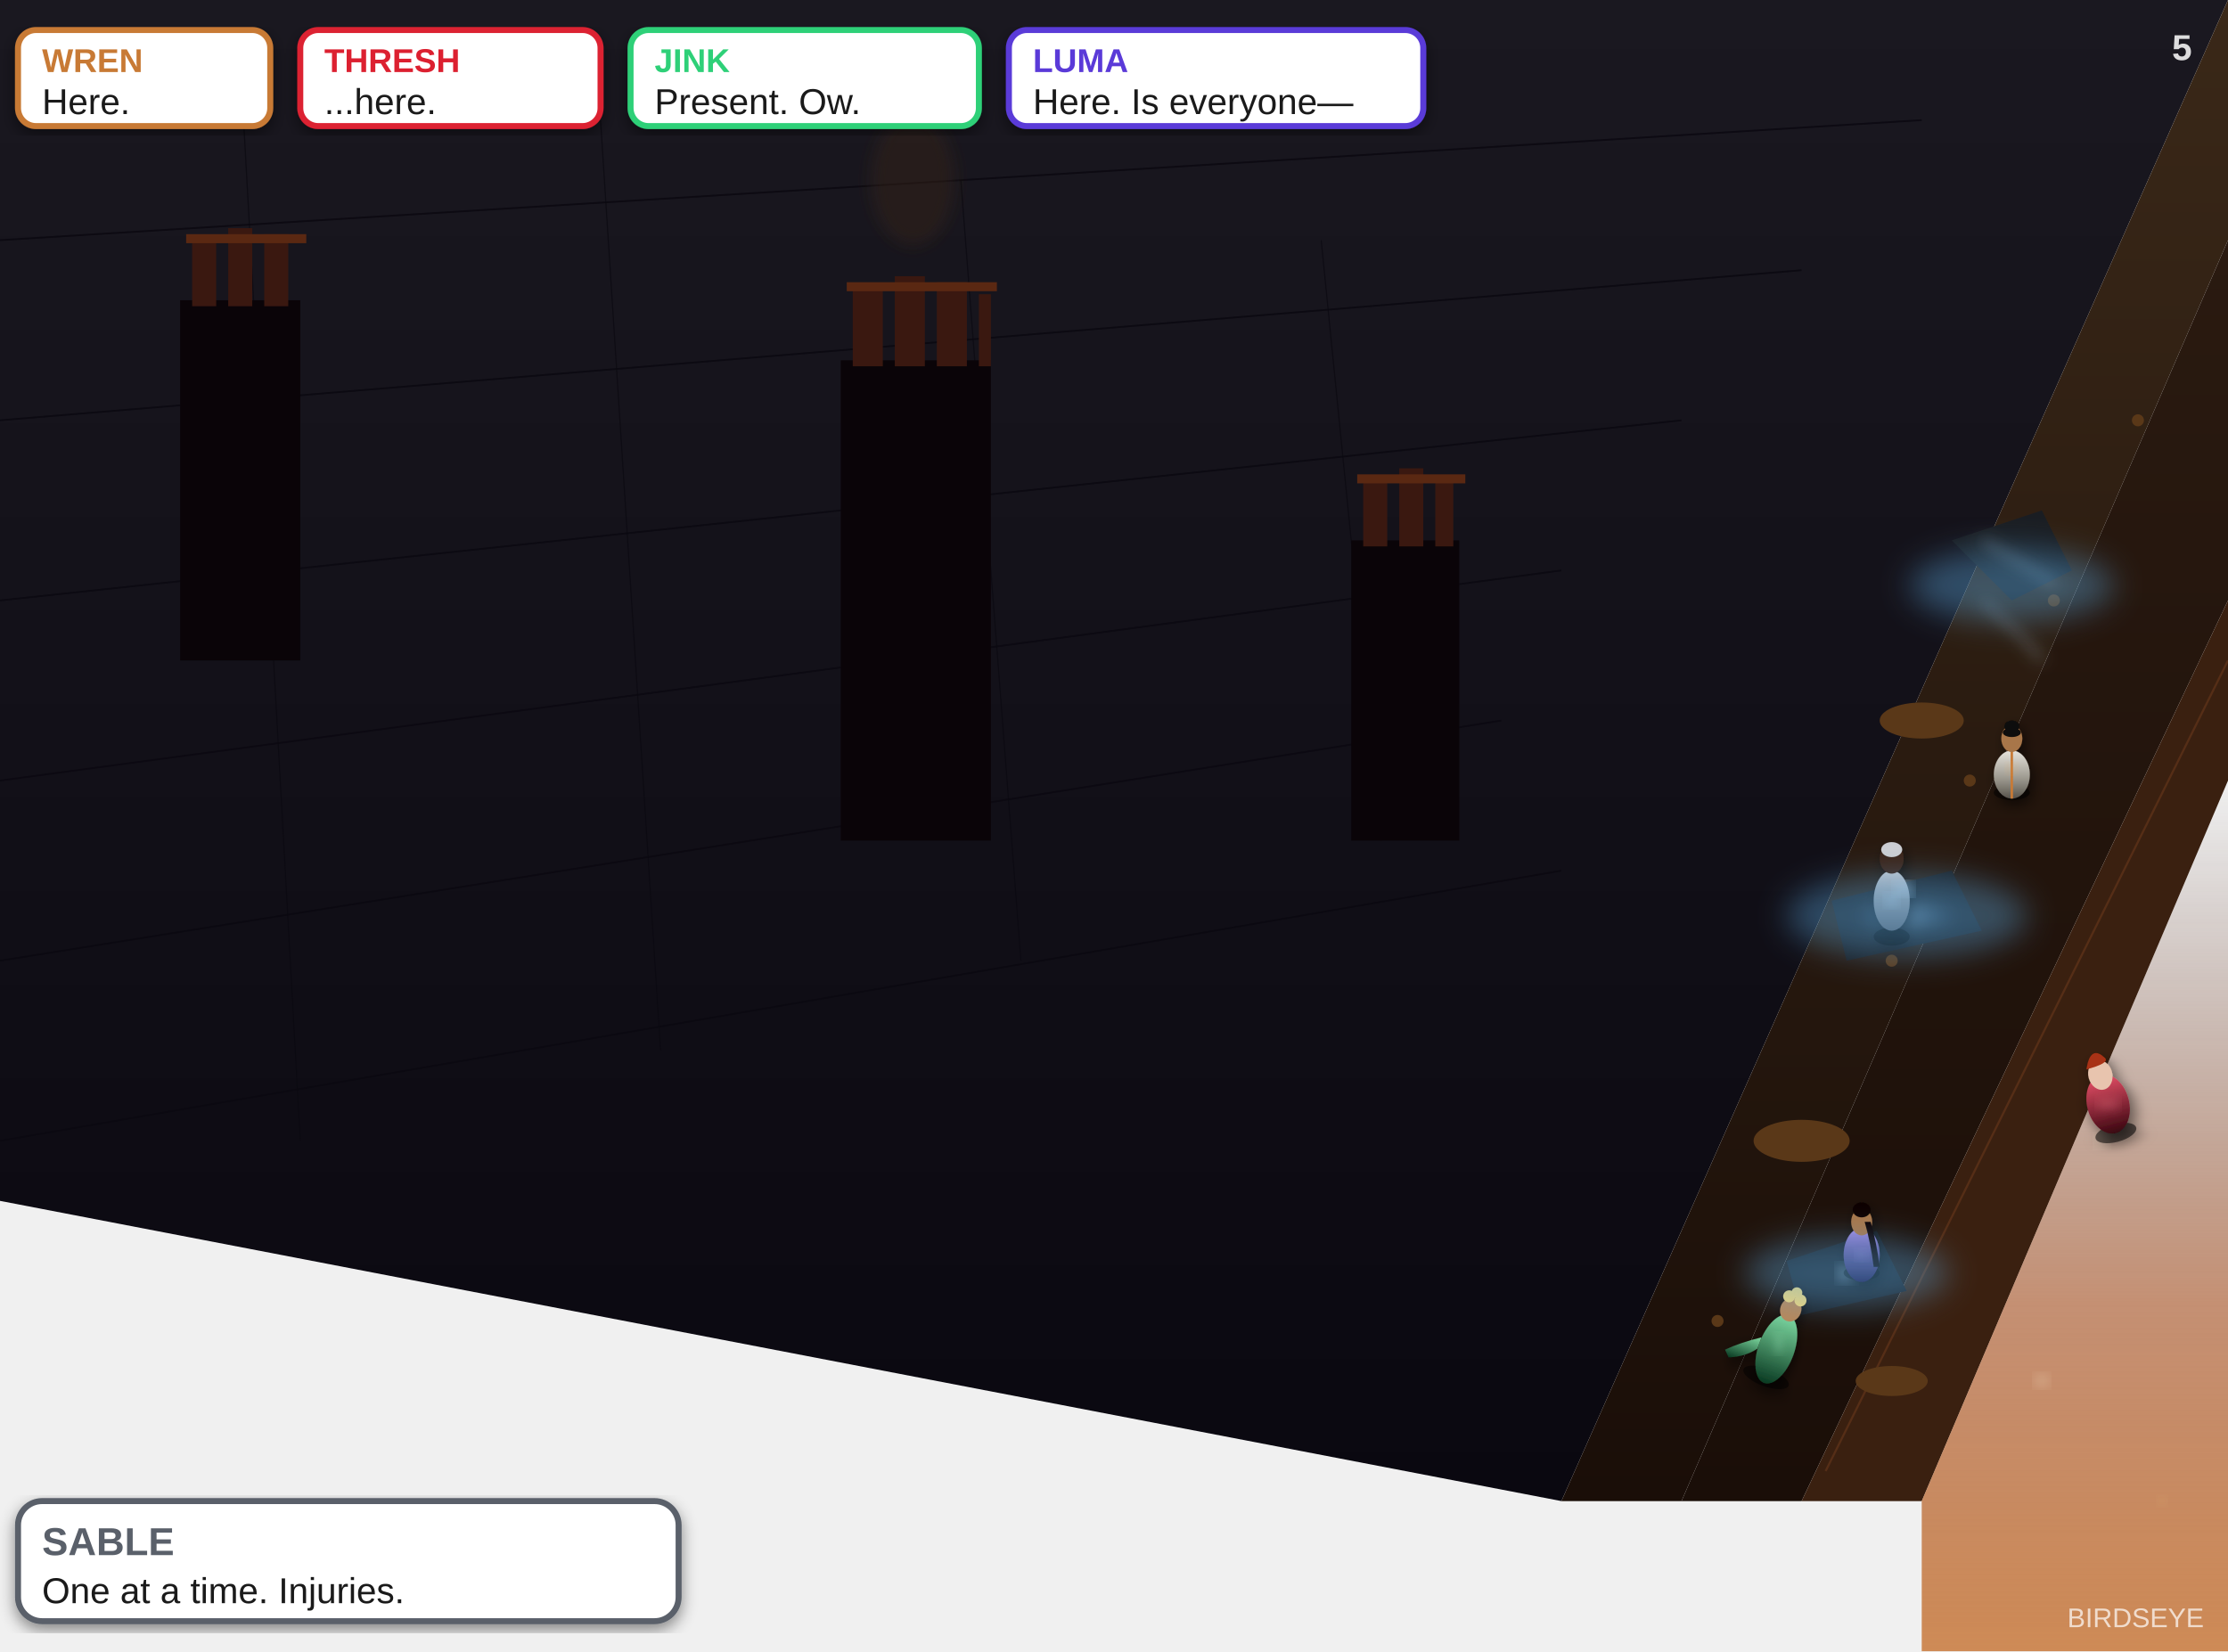
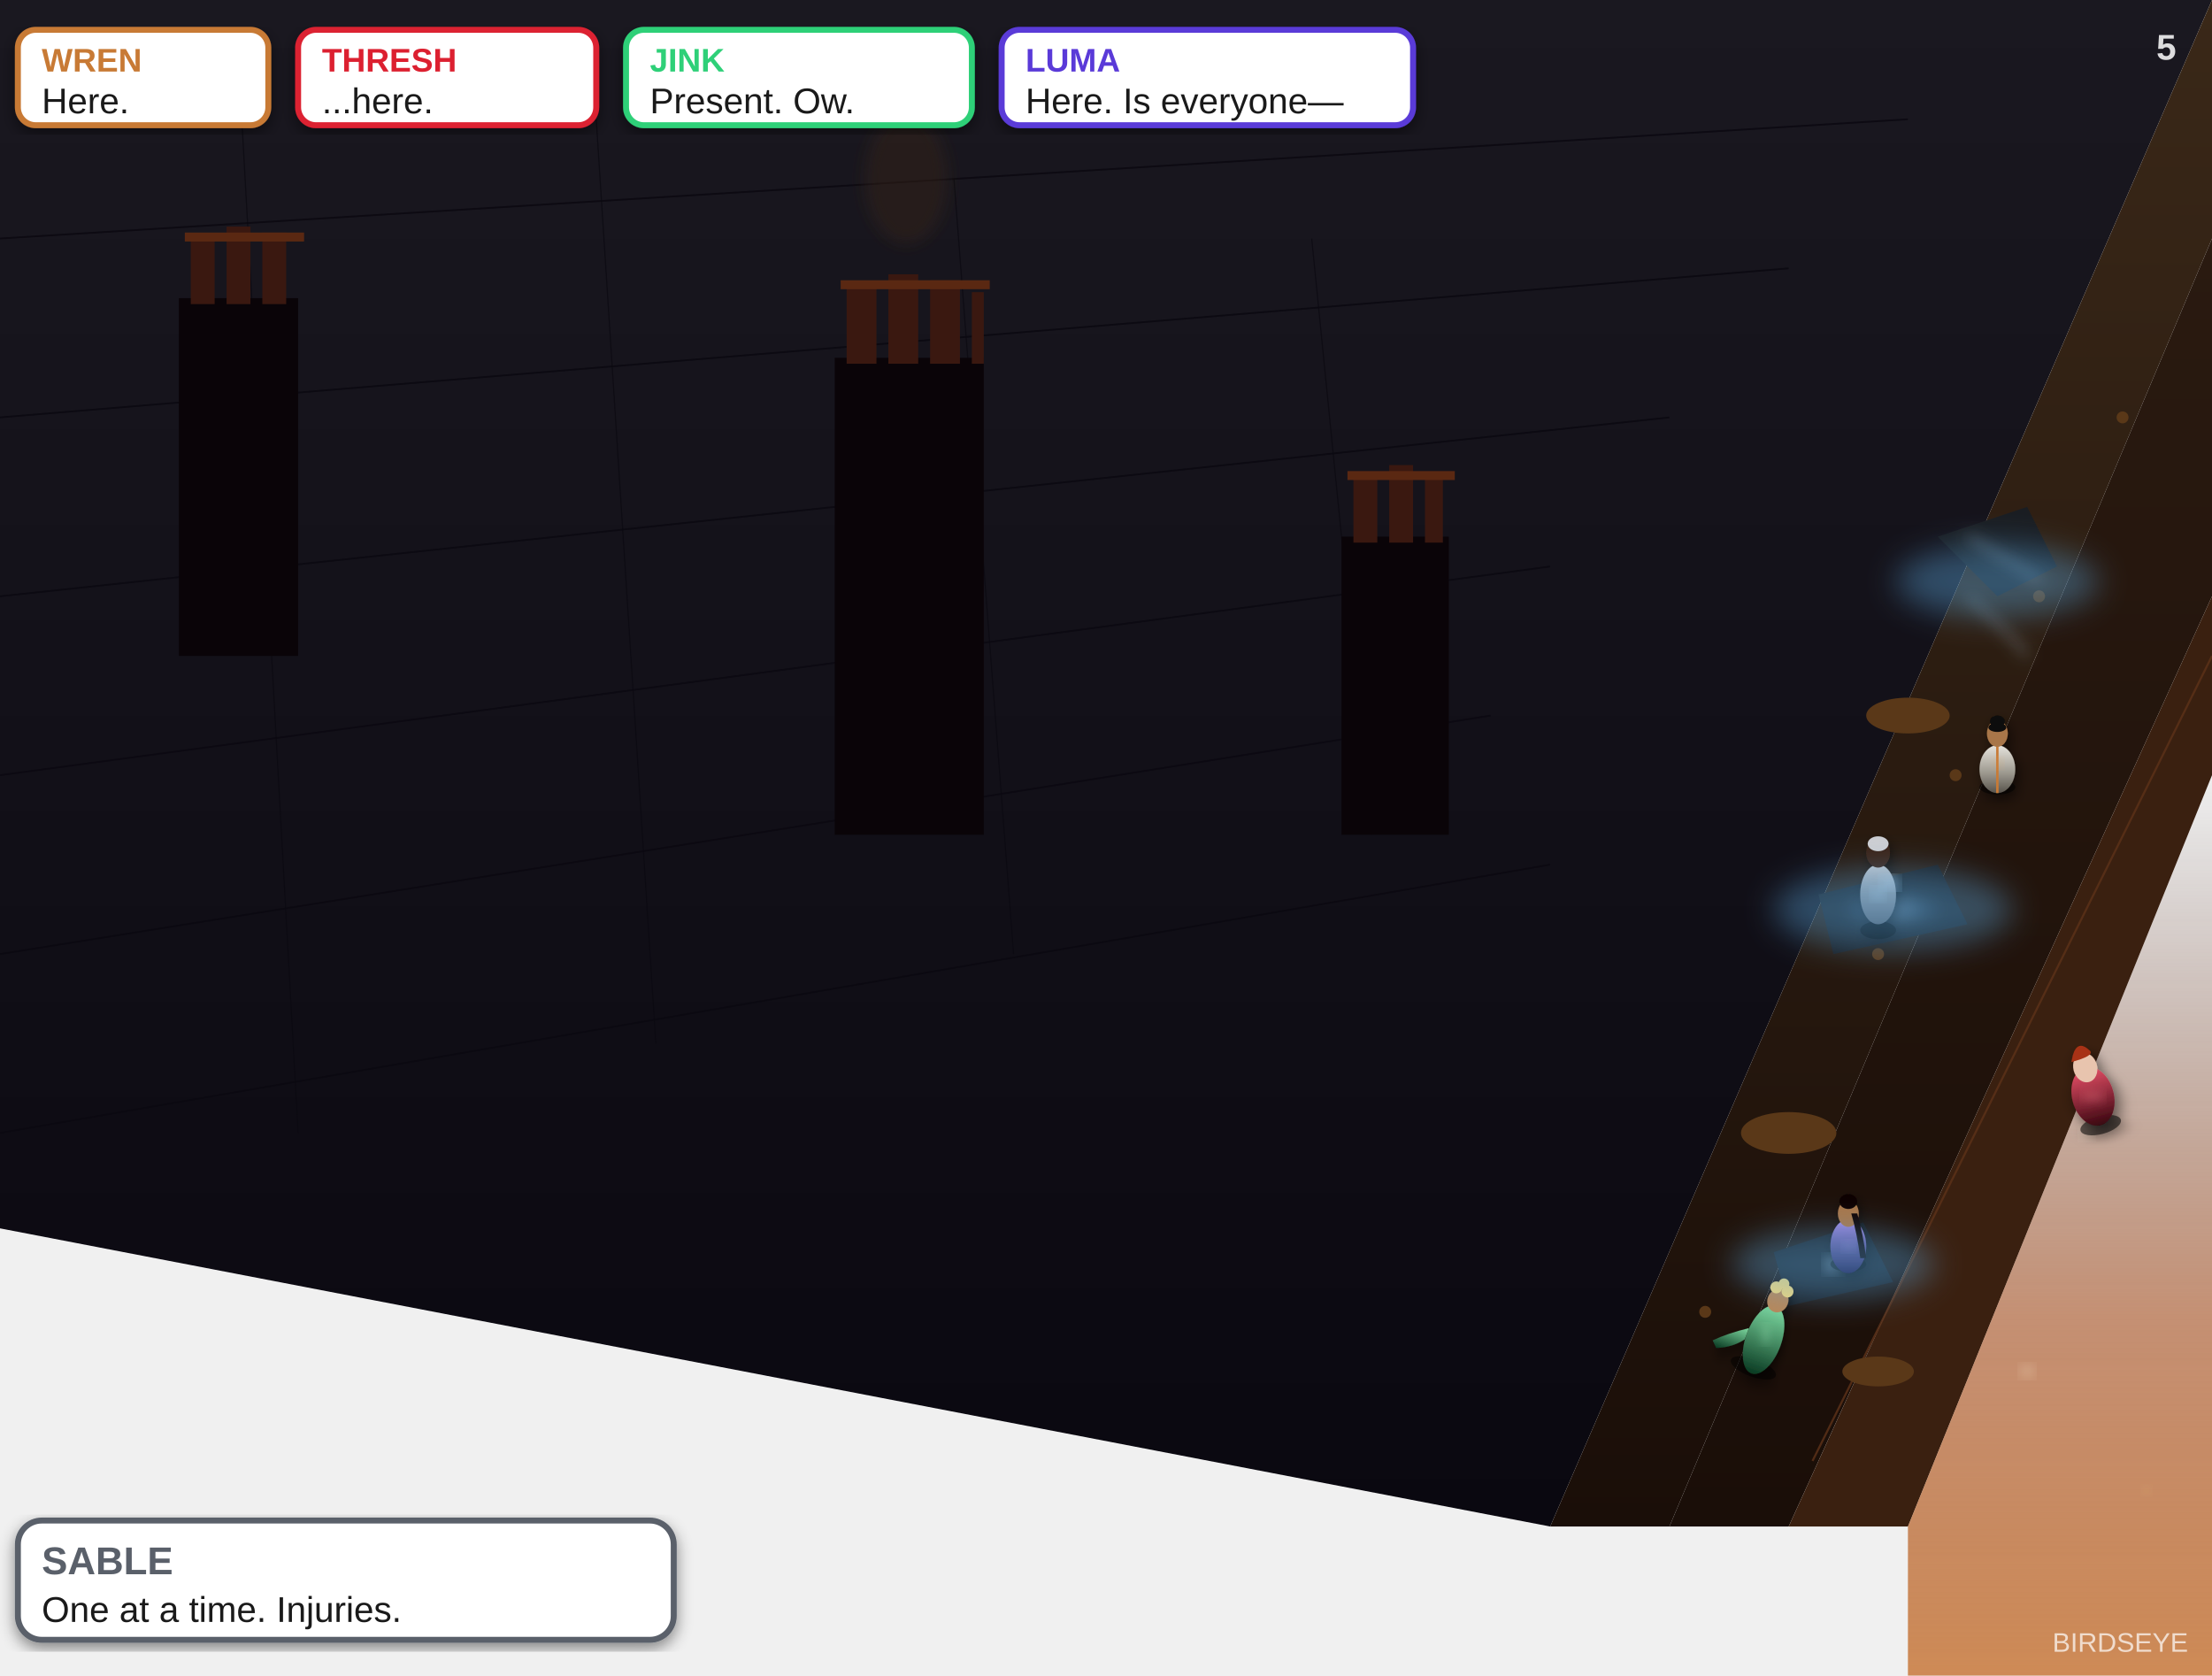
- <svg xmlns="http://www.w3.org/2000/svg" viewBox="0 0 742 550" width="742" height="550">
+ <svg xmlns="http://www.w3.org/2000/svg" viewBox="0 0 742 562" width="742" height="562">
  <defs>
    <linearGradient id="p7p5slate" x1="0%" y1="0%" x2="0%" y2="100%">
      <stop offset="0%" stop-color="#1a1820" />
      <stop offset="100%" stop-color="#0a0810" />
    </linearGradient>
    <linearGradient id="p7p5iron" x1="0%" y1="0%" x2="0%" y2="100%">
      <stop offset="0%" stop-color="#3a2818" />
      <stop offset="100%" stop-color="#1a0e08" />
    </linearGradient>
    <linearGradient id="p7p5floor" x1="0%" y1="0%" x2="0%" y2="100%">
      <stop offset="0%" stop-color="#2a1a10" />
      <stop offset="100%" stop-color="#1a0e08" />
    </linearGradient>
    <linearGradient id="p7p5cityGlow" x1="0%" y1="0%" x2="0%" y2="100%">
      <stop offset="0%" stop-color="#3a1810" stop-opacity="0" />
      <stop offset="60%" stop-color="#a85020" stop-opacity="0.6" />
      <stop offset="100%" stop-color="#c8783a" stop-opacity="0.85" />
    </linearGradient>
    <radialGradient id="p7p5coolGlow" cx="50%" cy="50%">
      <stop offset="0%" stop-color="#bfe4ff" stop-opacity="0.85" />
      <stop offset="100%" stop-color="#3a8ccc" stop-opacity="0" />
    </radialGradient>
    <linearGradient id="p7p5silver" x1="0%" y1="0%" x2="0%" y2="100%">
      <stop offset="0%" stop-color="#c4c8cf" />
      <stop offset="100%" stop-color="#5a606a" />
    </linearGradient>
    <linearGradient id="p7p5copper" x1="0%" y1="0%" x2="0%" y2="100%">
      <stop offset="0%" stop-color="#e6e3dc" />
      <stop offset="60%" stop-color="#9a968c" />
      <stop offset="100%" stop-color="#58544c" />
    </linearGradient>
    <linearGradient id="p7p5emerald" x1="0%" y1="0%" x2="0%" y2="100%">
      <stop offset="0%" stop-color="#7dd9a0" />
      <stop offset="100%" stop-color="#0a3a22" />
    </linearGradient>
    <linearGradient id="p7p5ruby" x1="0%" y1="0%" x2="0%" y2="100%">
      <stop offset="0%" stop-color="#e85068" />
      <stop offset="100%" stop-color="#3a0610" />
    </linearGradient>
    <linearGradient id="p7p5sapphire" x1="0%" y1="0%" x2="0%" y2="100%">
      <stop offset="0%" stop-color="#a690e8" />
      <stop offset="100%" stop-color="#1c1242" />
    </linearGradient>
    <filter id="p7p5bloom" x="-50%" y="-50%" width="200%" height="200%">
      <feGaussianBlur stdDeviation="2.5" />
    </filter>
    <filter id="p7p5strongBloom" x="-50%" y="-50%" width="200%" height="200%">
      <feGaussianBlur stdDeviation="5" />
    </filter>
    <filter id="p7p5dropShadow" x="-50%" y="-50%" width="200%" height="200%">
      <feDropShadow dx="1" dy="2" stdDeviation="2" flood-color="#000" flood-opacity="0.55" />
    </filter>
    <filter id="balloonShadow" x="-10%" y="-10%" width="120%" height="120%">
      <feDropShadow dx="0" dy="2" stdDeviation="2.5" flood-color="#000" flood-opacity="0.45" />
    </filter>
  </defs>
  <g id="p7p5-slate-roof">
-     <path d="M0,0 L742,0 L520,500 L0,400 Z" fill="url(#p7p5slate)" />
+     <path d="M0,0 L742,0 L520,512 L0,412 Z" fill="url(#p7p5slate)" />
    <g stroke="#0a0810" stroke-width="0.6" opacity="0.85">
      <path d="M0,80 L640,40" />
      <path d="M0,140 L600,90" />
      <path d="M0,200 L560,140" />
      <path d="M0,260 L520,190" />
      <path d="M0,320 L500,240" />
      <path d="M0,380 L520,290" />
    </g>
    <g stroke="#0a0810" stroke-width="0.4" opacity="0.7">
      <line x1="80" y1="20" x2="100" y2="380" />
      <line x1="200" y1="40" x2="220" y2="350" />
      <line x1="320" y1="60" x2="340" y2="320" />
      <line x1="440" y1="80" x2="460" y2="280" />
    </g>
  </g>
  <g id="p7p5-gutter">
-     <path d="M520,500 L742,0 L742,80 L560,500 Z" fill="url(#p7p5iron)" />
-     <path d="M560,500 L742,80 L742,200 L600,500 Z" fill="url(#p7p5floor)" />
+     <path d="M520,512 L742,0 L742,80 L560,512 Z" fill="url(#p7p5iron)" />
+     <path d="M560,512 L742,80 L742,200 L600,512 Z" fill="url(#p7p5floor)" />
    <g fill="#5a3818">
      <circle cx="572" cy="440" r="2" />
      <circle cx="600" cy="380" r="2" />
      <circle cx="630" cy="320" r="2" />
      <circle cx="656" cy="260" r="2" />
      <circle cx="684" cy="200" r="2" />
      <circle cx="712" cy="140" r="2" />
    </g>
-     <path d="M600,500 L742,200 L742,260 L640,500 Z" fill="#3a2010" />
+     <path d="M600,512 L742,200 L742,260 L640,512 Z" fill="#3a2010" />
    <line x1="608" y1="490" x2="742" y2="220" stroke="#5a3018" stroke-width="0.7" opacity="0.85" />
  </g>
  <g id="p7p5-city-glow">
-     <path d="M640,500 L742,260 L742,550 L640,550 Z" fill="url(#p7p5cityGlow)" />
+     <path d="M640,512 L742,260 L742,562 L640,562 Z" fill="url(#p7p5cityGlow)" />
    <circle cx="700" cy="380" r="1.5" fill="#fff5d8" opacity="0.85" filter="url(#p7p5bloom)" />
    <circle cx="680" cy="460" r="1.5" fill="#fff5d8" opacity="0.85" filter="url(#p7p5bloom)" />
    <circle cx="720" cy="500" r="1" fill="#ffe080" opacity="0.7" filter="url(#p7p5bloom)" />
  </g>
  <g id="p7p5-chimneys">
    <rect x="60" y="100" width="40" height="120" fill="#0a0408" />
    <rect x="64" y="80" width="8" height="22" fill="#3a1810" />
    <rect x="76" y="76" width="8" height="26" fill="#3a1810" />
    <rect x="88" y="78" width="8" height="24" fill="#3a1810" />
    <rect x="62" y="78" width="40" height="3" fill="#5a2812" />
    <rect x="280" y="120" width="50" height="160" fill="#0a0408" />
    <rect x="284" y="96" width="10" height="26" fill="#3a1810" />
    <rect x="298" y="92" width="10" height="30" fill="#3a1810" />
    <rect x="312" y="94" width="10" height="28" fill="#3a1810" />
    <rect x="326" y="98" width="4" height="24" fill="#3a1810" />
    <rect x="282" y="94" width="50" height="3" fill="#5a2812" />
    <ellipse cx="304" cy="60" rx="14" ry="22" fill="#3a2818" opacity="0.4" filter="url(#p7p5bloom)" />
    <rect x="450" y="180" width="36" height="100" fill="#0a0408" />
    <rect x="454" y="160" width="8" height="22" fill="#3a1810" />
    <rect x="466" y="156" width="8" height="26" fill="#3a1810" />
    <rect x="478" y="160" width="6" height="22" fill="#3a1810" />
    <rect x="452" y="158" width="36" height="3" fill="#5a2812" />
  </g>
  <g id="p7p5-gutter-wreckage">
    <polygon points="650,180 680,170 690,190 670,200" fill="#1a1d22" />
    <line x1="660" y1="180" x2="685" y2="195" stroke="#bfe4ff" stroke-width="0.8" opacity="0.85" filter="url(#p7p5bloom)" />
    <polygon points="610,300 650,290 660,310 615,320" fill="#1a1d22" />
    <ellipse cx="635" cy="305" rx="18" ry="6" fill="url(#p7p5coolGlow)" opacity="0.65" filter="url(#p7p5bloom)" />
    <polygon points="595,420 625,410 635,430 600,438" fill="#1a1d22" />
    <circle cx="615" cy="424" r="2" fill="#bfe4ff" filter="url(#p7p5bloom)" />
    <ellipse cx="640" cy="240" rx="14" ry="6" fill="#5a3818" />
    <ellipse cx="600" cy="380" rx="16" ry="7" fill="#5a3818" />
    <ellipse cx="630" cy="460" rx="12" ry="5" fill="#5a3818" />
    <path d="M660,200 Q672,210 680,220" stroke="#bfe4ff" stroke-width="0.7" fill="none" opacity="0.85" filter="url(#p7p5bloom)" />
  </g>
  <g id="p7p5-sable" filter="url(#p7p5dropShadow)" transform="translate(630, 290)">
    <ellipse cx="0" cy="22" rx="6" ry="3" fill="#000000" opacity="0.55" />
    <ellipse cx="0" cy="10" rx="6" ry="10" fill="url(#p7p5silver)" />
    <ellipse cx="4" cy="6" rx="2" ry="1.5" fill="#bfe4ff" filter="url(#p7p5bloom)" />
    <ellipse cx="0" cy="-4" rx="4" ry="5" fill="#3a2418" />
    <ellipse cx="0" cy="-7" rx="3.5" ry="2.5" fill="#d4d6db" opacity="0.95" />
    <circle cx="0" cy="10" r="1.5" fill="#bfe4ff" filter="url(#p7p5bloom)" />
  </g>
  <g id="p7p5-wren" filter="url(#p7p5dropShadow)" transform="translate(670, 250)">
    <ellipse cx="0" cy="14" rx="6" ry="2.5" fill="#000000" opacity="0.5" />
    <ellipse cx="0" cy="8" rx="6" ry="8" fill="url(#p7p5copper)" />
    <line x1="0" y1="0" x2="0" y2="16" stroke="#c87a35" stroke-width="0.8" />
    <ellipse cx="0" cy="-4" rx="3.5" ry="4.5" fill="#a87648" />
    <ellipse cx="0" cy="-8" rx="2.5" ry="2" fill="#0e0a08" />
    <ellipse cx="0" cy="-6" rx="3" ry="1.5" fill="#0e0a08" />
    <circle cx="0" cy="6" r="1.2" fill="#f5a850" filter="url(#p7p5bloom)" />
  </g>
  <g id="p7p5-thresh" filter="url(#p7p5dropShadow)" transform="translate(700, 360) rotate(-15)">
    <ellipse cx="0" cy="18" rx="7" ry="3" fill="#000000" opacity="0.55" />
    <ellipse cx="0" cy="8" rx="7" ry="10" fill="url(#p7p5ruby)" />
    <ellipse cx="0" cy="-2" rx="4" ry="5" fill="#e8c4ae" />
    <path d="M-3,-7 Q0,-12 3,-7 Q4,-5 -4,-5 Z" fill="#a83012" />
    <circle cx="0" cy="8" r="1.5" fill="#ff8090" filter="url(#p7p5bloom)" />
  </g>
  <g id="p7p5-jink" filter="url(#p7p5dropShadow)" transform="translate(595, 440) rotate(20)">
    <ellipse cx="0" cy="20" rx="8" ry="3" fill="#000000" opacity="0.5" />
    <ellipse cx="0" cy="10" rx="6" ry="12" fill="url(#p7p5emerald)" />
    <path d="M-6,8 Q-12,12 -16,16 L-14,18 Q-9,16 -6,12 Z" fill="url(#p7p5emerald)" />
    <ellipse cx="0" cy="-4" rx="3.5" ry="4" fill="#b88758" />
    <circle cx="-2" cy="-8" r="2" fill="#f5d878" />
    <circle cx="2" cy="-8" r="2" fill="#f5d878" />
    <circle cx="0" cy="-10" r="1.8" fill="#f5d878" />
    <circle cx="0" cy="8" r="1.2" fill="#a8f5c8" filter="url(#p7p5bloom)" />
  </g>
  <g id="p7p5-luma" filter="url(#p7p5dropShadow)" transform="translate(620, 410)">
    <ellipse cx="0" cy="14" rx="6" ry="2.5" fill="#000000" opacity="0.5" />
    <ellipse cx="0" cy="8" rx="6" ry="9" fill="url(#p7p5sapphire)" />
    <ellipse cx="0" cy="-3" rx="3.5" ry="4.5" fill="#a87648" />
    <ellipse cx="0" cy="-7" rx="3" ry="2.5" fill="#0e0604" />
    <path d="M3,-3 Q5,4 6,12 L4,12 Q3,4 1,-3 Z" fill="#0e0604" />
    <circle cx="0" cy="8" r="1.2" fill="#c8b8ff" filter="url(#p7p5bloom)" />
  </g>
  <g opacity="0.4" filter="url(#p7p5strongBloom)">
    <ellipse cx="635" cy="305" rx="40" ry="14" fill="#5aa6dc" />
    <ellipse cx="615" cy="424" rx="34" ry="12" fill="#5aa6dc" />
    <ellipse cx="670" cy="195" rx="34" ry="12" fill="#5aa6dc" />
  </g>
  <g id="p7p5-dialogue">
    <rect x="6" y="10" width="84" height="32" rx="6" fill="#ffffff" stroke="#c87a35" stroke-width="2" filter="url(#balloonShadow)" />
    <text x="14" y="24" font-family="Helvetica Neue, Arial, sans-serif" font-size="11" font-weight="800" fill="#c87a35">WREN</text>
    <text x="14" y="38" font-family="Helvetica Neue, Arial, sans-serif" font-size="12" font-weight="500" fill="#1a1a1a">Here.</text>
    <rect x="100" y="10" width="100" height="32" rx="6" fill="#ffffff" stroke="#dc2030" stroke-width="2" filter="url(#balloonShadow)" />
    <text x="108" y="24" font-family="Helvetica Neue, Arial, sans-serif" font-size="11" font-weight="800" fill="#dc2030">THRESH</text>
    <text x="108" y="38" font-family="Helvetica Neue, Arial, sans-serif" font-size="12" font-weight="500" fill="#1a1a1a">...here.</text>
    <rect x="210" y="10" width="116" height="32" rx="6" fill="#ffffff" stroke="#2ed078" stroke-width="2" filter="url(#balloonShadow)" />
    <text x="218" y="24" font-family="Helvetica Neue, Arial, sans-serif" font-size="11" font-weight="800" fill="#2ed078">JINK</text>
    <text x="218" y="38" font-family="Helvetica Neue, Arial, sans-serif" font-size="12" font-weight="500" fill="#1a1a1a">Present. Ow.</text>
    <rect x="336" y="10" width="138" height="32" rx="6" fill="#ffffff" stroke="#5a3ad8" stroke-width="2" filter="url(#balloonShadow)" />
    <text x="344" y="24" font-family="Helvetica Neue, Arial, sans-serif" font-size="11" font-weight="800" fill="#5a3ad8">LUMA</text>
    <text x="344" y="38" font-family="Helvetica Neue, Arial, sans-serif" font-size="12" font-weight="500" fill="#1a1a1a">Here. Is everyone—</text>
-     <rect x="6" y="500" width="220" height="40" rx="8" fill="#ffffff" stroke="#5a606a" stroke-width="2" filter="url(#balloonShadow)" />
-     <text x="14" y="518" font-family="Helvetica Neue, Arial, sans-serif" font-size="13" font-weight="800" fill="#5a606a">SABLE</text>
-     <text x="14" y="534" font-family="Helvetica Neue, Arial, sans-serif" font-size="12" font-weight="500" fill="#1a1a1a">One at a time. Injuries.</text>
+     <rect x="6" y="510" width="220" height="40" rx="8" fill="#ffffff" stroke="#5a606a" stroke-width="2" filter="url(#balloonShadow)" />
+     <text x="14" y="528" font-family="Helvetica Neue, Arial, sans-serif" font-size="13" font-weight="800" fill="#5a606a">SABLE</text>
+     <text x="14" y="544" font-family="Helvetica Neue, Arial, sans-serif" font-size="12" font-weight="500" fill="#1a1a1a">One at a time. Injuries.</text>
  </g>
  <g id="p7p5-meta">
    <text x="730" y="20" text-anchor="end" font-family="Helvetica Neue, Arial, sans-serif" font-size="12" font-weight="bold" fill="#fff" opacity="0.85">5</text>
-     <text x="734" y="542" text-anchor="end" font-family="Helvetica Neue, Arial, sans-serif" font-size="9" fill="#fff" opacity="0.7">BIRDSEYE</text>
+     <text x="734" y="554" text-anchor="end" font-family="Helvetica Neue, Arial, sans-serif" font-size="9" fill="#fff" opacity="0.7">BIRDSEYE</text>
  </g>
</svg>
